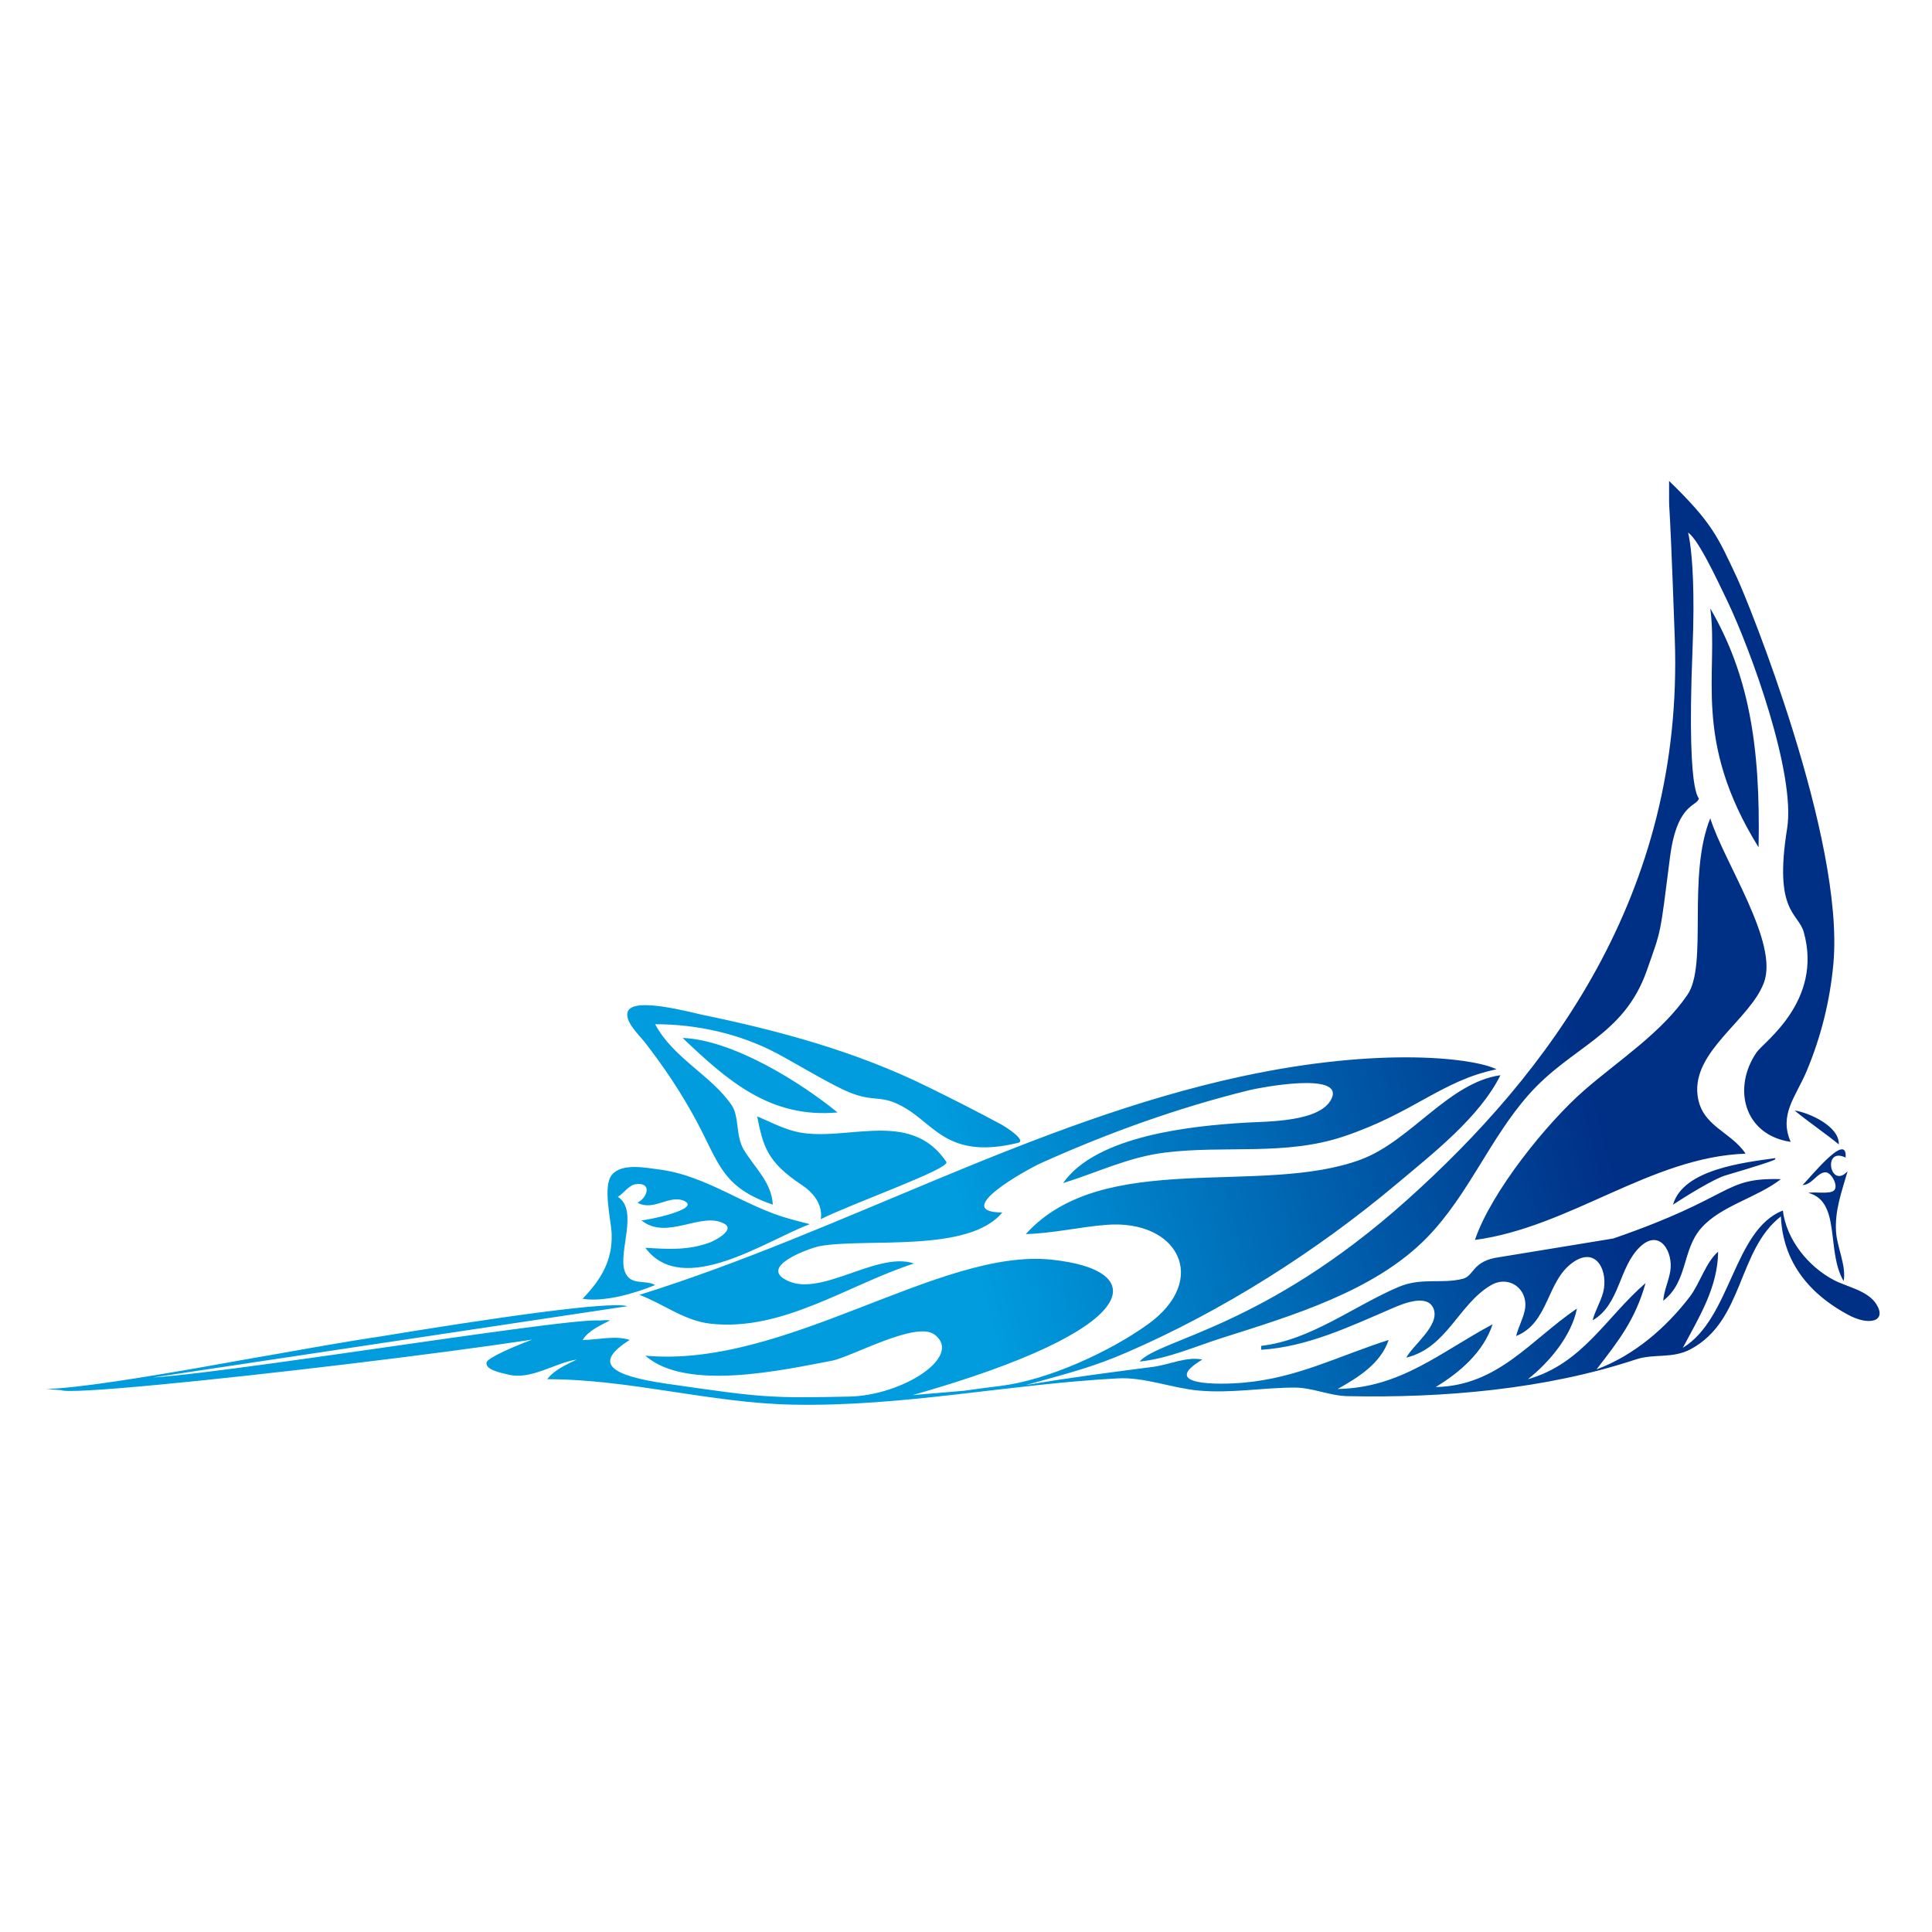
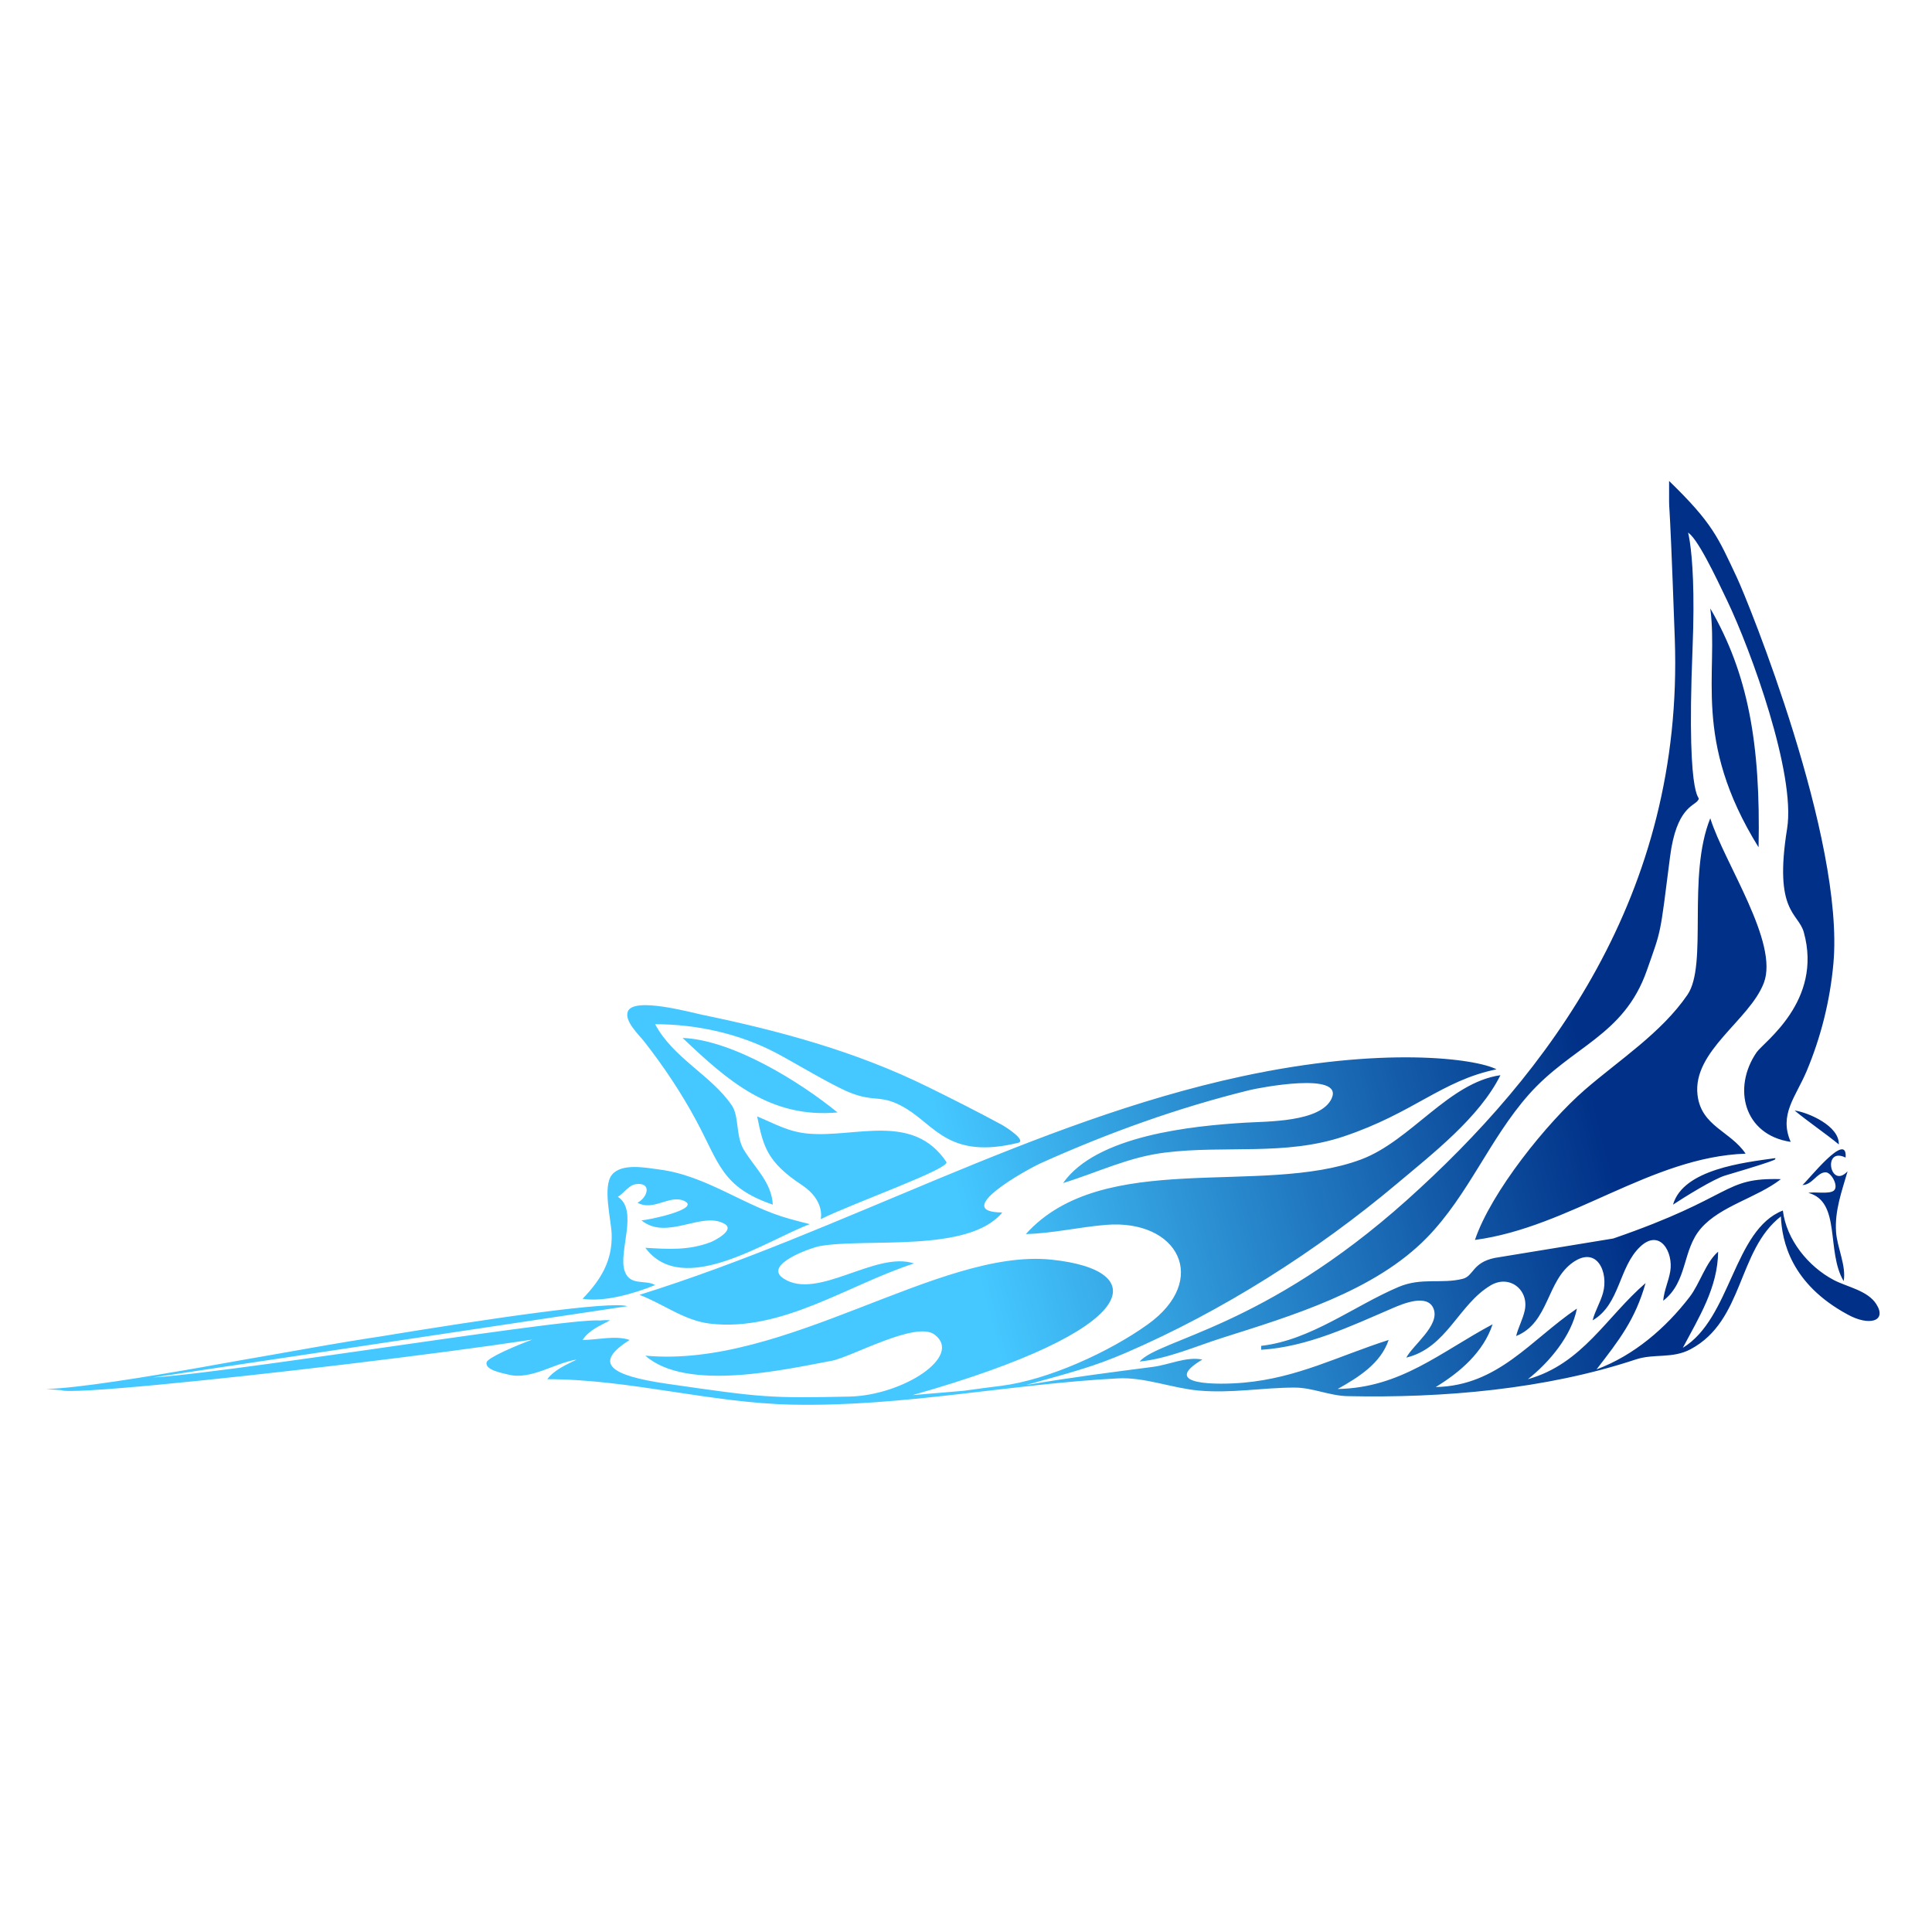
<svg xmlns="http://www.w3.org/2000/svg" viewBox="0 0 500 500">
  <defs>
    <linearGradient id="a" gradientUnits="userSpaceOnUse" x1="518.924" y1="133" x2="518.924" y2="604.06" gradientTransform="matrix(.1275 .49129 -.34193 .08874 392.722 19.085)">
-       <stop offset="0" style="stop-color:#002f86" />
-       <stop offset="1" style="stop-color:#009cde" />
+       <stop offset="0" style="stop-color: rgb(0, 48, 135);" />
+       <stop offset="1" style="stop-color: rgb(69, 200, 255);" />
    </linearGradient>
  </defs>
  <path style="stroke:none;fill:url(#a)" d="M431.961 124.47c.021 13.603-.211-6.405 1.473 40.839 2.364 66.342-32.953 112.691-69.345 145.282-36.958 33.1-63.979 35.919-69.169 41.775 7.247-.705 14.415-3.904 21.317-6.1 17.999-5.729 39.528-12.084 53.07-25.988 10.713-11 16.228-25.553 26.281-36.937 11.18-12.66 24.654-15.179 30.609-32.18 3.829-10.934 3.326-8.369 6.011-29.424 1.623-12.723 6.225-13.128 7.188-14.55 1.324-1.955-3.133 4.434-1.367-39.314 1.196-29.634-2.576-34.107-1.5-30.206 2.472.845 7.627 11.858 10.456 17.765 6.143 12.826 17.795 44.847 15.517 59.01-3.501 21.77 2.899 21.671 4.33 26.85 4.922 17.808-10.407 28.407-12.22 31.041-6.319 9.182-3.336 21.384 8.818 23.185-3.1-7.078 1.322-11.662 4.108-18.272a93.793 93.793 0 0 0 6.948-27.915c2.892-32.23-22.11-93.767-24.97-99.848-4.912-10.441-6.255-14.039-17.555-25.013m10.659 32.992c2.218 16.712-4.845 33.885 12.496 61.816.555-26.702-2.698-44.918-12.496-61.816m0 54.309c-6.068 14.992-.578 37.882-5.909 45.681-6.76 9.885-17.683 16.884-26.575 24.594-9.782 8.482-24.274 26.509-28.423 38.851 24.641-3.304 45.541-21.464 70.043-22.333-3.878-5.813-11.515-7.071-12.443-15.227-1.291-11.335 13.442-19.281 17.154-28.932 4.007-10.415-10.231-31.073-13.847-42.634M200.006 311.76c-.327-5.823-4.667-9.49-7.514-14.212-2.111-3.503-1.169-8.611-3.096-11.462-5.241-7.759-15.208-12.246-19.844-21.021 10.793 0 21.866 2.447 31.469 7.521 4.431 2.342 14.198 8.248 18.82 10.126 6.825 2.77 8.149.243 14.678 4.189 7.574 4.577 11.298 13.153 28.947 8.869 2.34-.567-3.137-4.102-4.238-4.698-6.303-3.41-12.699-6.636-19.126-9.803-18.534-9.135-38.229-14.484-58.369-18.643-2.979-.616-17.729-4.707-19.247-.86-.987 2.502 2.953 6.126 4.307 7.867 5.014 6.445 9.48 13.114 13.353 20.302 5.981 11.102 6.648 17.323 19.86 21.825m-23.348-43.142c11.819 11.241 22.782 20.831 40.096 19.287-9.639-7.873-27.104-18.773-40.096-19.287m-11.167 66.49c6.179 2.332 11.575 6.67 18.272 7.447 18.717 2.173 35.733-10.073 52.786-15.568-9.908-3.356-25.025 9.709-33.807 3.866-5.379-3.578 7.227-7.969 9.444-8.364 12.137-2.157 38.503 1.866 47.204-8.698-13.532-.083 6.234-11.087 10.151-12.845 17.416-7.819 35.282-14.248 53.802-18.816 2.466-.608 24.579-4.899 21.264 2.198-2.854 6.112-16.695 5.874-22.28 6.215-13.703.834-38.555 3.265-47.202 15.634 9.022-2.775 16.842-6.713 26.393-7.894 15.604-1.93 31.064.9 46.188-4.158 18.164-6.074 25.392-14.473 39.59-17.387-5.389-2.782-29.417-6.048-65.984 1.836-54.086 11.661-103.016 40.052-155.821 56.534m99.99-15.734c6.836-.157 13.926-1.835 20.81-2.383 18.601-1.481 26.851 14.199 10.769 25.747-9.957 7.15-25.814 14.39-37.943 15.91-15.455 1.939-2.237.627-22.921 2.401 60.115-17.058 61.924-32.36 35.883-35.055-29.018-3.003-68.887 28.218-105.065 24.849 10.618 9.405 35.851 3.634 48.218 1.326 5.088-.95 21.806-10.398 26.625-6.785 7.495 5.616-8.247 15.763-22.057 16.049-20.864.431-22.39.267-47.166-3.314-14.885-2.15-19.176-5.344-9.681-11.337-3.734-1.265-8.283-.001-12.181 0 1.714-2.592 4.44-3.646 7.106-5.075-6.589-.88-31.23 8.629-31.923 10.803-.657 2.058 4.304 2.893 5.529 3.214 5.874 1.543 11.985-2.987 17.765-3.866-2.7 1.329-5.77 2.628-7.614 5.076 21.291 0 42.091 6.154 63.446 6.588 28.58.581 55.985-5.307 84.255-6.801 6.807-.359 13.999 2.525 20.81 3.148 8.501.777 16.472-.747 24.871-.765 4.6-.011 9.049 2.119 13.704 2.218 24.741.526 51.254-1.751 74.611-9.494 4.811-1.594 9.434-.113 14.212-2.663 13.839-7.386 12.052-25.57 23.348-34.359.273 6.39 2.606 17.456 17.258 25.378 5.544 3.087 10.278 1.8 7.444-2.667-2.255-3.552-7.525-4.421-10.997-6.242-6.616-3.47-12.274-10.453-13.197-17.992-12.791 4.983-13.365 27.912-25.886 35.53 4.181-7.905 9.05-15.603 9.136-24.871-3.2 2.731-4.721 8.245-7.349 11.674-6.216 8.109-14.457 15.186-24.119 18.78 5.884-7.614 10.009-12.885 12.688-22.333-10.177 8.771-16.307 20.898-30.453 24.871 5.498-4.321 11.3-11.217 12.689-18.273-11.95 8.078-20.384 19.993-36.545 20.303 6.289-3.824 12.333-9.014 14.72-16.242-13.58 7.252-23.713 16.437-40.098 16.75 5.323-2.993 11.142-6.579 13.197-12.69-13.083 4.173-23.523 9.81-37.56 11.056-6.425.571-21.989.759-10.659-5.98-4.034-.861-8.657 1.35-12.688 1.876-11.021 1.436-20.752 2.651-32.992 4.723 11.813-3.29 17.481-4.723 25.886-8.351 24.989-10.786 49.413-26.31 70.205-43.8 9.173-7.715 21.318-17.135 26.739-28.045-13.39 1.901-23.172 16.967-36.037 21.794-25.753 9.665-66.753-2.882-86.793 19.319m198.964-31.977c3.057 2.574 8.28 6.156 11.435 8.775.192-4.745-7.834-8.262-11.435-8.775m-268.5 1.523c1.572 7.629 2.426 11.718 11.579 17.765 6.118 4.042 4.867 8.844 4.894 8.831 8.211-4.106 33.662-13.093 32.502-14.815-8.672-12.878-23.468-6.229-35.779-7.323-5.129-.457-8.561-2.532-13.196-4.458m270.53 17.765c2.558-.031 3.749-3.267 5.982-3.294 1.505-.018 3.479 3.645 2.135 4.737-1.212.985-4.947.237-6.594.587 8.549 2.262 4.548 15.113 9.136 22.84.732-3.892-1.674-8.679-1.961-12.689-.393-5.517 1.488-10.551 2.977-15.734-4.539 4.854-6.568-6.494-.508-3.553.532-7.207-9.811 6.036-11.167 7.106m-33.499 5.075c3.034-1.992 10.48-6.647 13.566-7.56 16.738-4.952 12.033-4.03 13.01-4.492-8.228 1.147-23.941 2.894-26.576 12.052m-282.204 24.364c5.664.913 13.554-1.405 18.78-3.553-2.589-1.491-6.49.318-7.868-3.567-1.788-5.043 3.663-15.713-1.776-19.274 1.521-.888 2.821-3.007 4.6-3.258 4.298-.608 3.123 3.465.475 4.781 4.06 2.316 8.235-2.131 12.002-.491 4.803 2.091-9.436 5.053-10.986 5.059 6.597 5.383 15.651-2.496 21.535.928 2.751 1.6-2.645 4.368-3.771 4.783-5.705 2.107-10.822 1.75-16.749 1.395 9.73 13.094 31.396-1.982 42.573-6.119-4.481-1.15-.201-.024-5.013-1.312-11.761-3.147-21.523-11.238-34.007-12.84-3.367-.433-9.588-1.714-12.16 1.328-2.537 3-.234 11.666-.111 15.39.231 6.951-2.858 11.911-7.524 16.75m236.02-10.567c-5.82 1.238-5.367 4.662-8.235 5.396-5.466 1.398-10.648-.424-16.63 2.118-11.586 4.922-22.708 13.789-35.539 15.234v1.015c11.982-.735 23.164-6.105 34.007-10.763 2.592-1.114 9.117-3.9 10.639.209 1.585 4.281-5.328 9.28-7.086 12.585 10.504-2.538 13.471-13.726 21.829-18.696 4.878-2.9 9.994 1.174 8.818 6.514-.5 2.273-1.661 4.337-2.223 6.598 8.59-3.436 7.808-14.307 14.768-19.11 6.224-4.296 9.182 2.687 7.718 7.944-.684 2.458-2.06 4.625-2.691 7.106 7.136-4.116 6.714-13.794 12.322-19.07 5.086-4.787 8.607 1.415 7.773 6.381-.439 2.614-1.608 4.941-1.824 7.613 6.442-5.017 4.828-13.068 9.799-18.766 5.08-5.823 14.486-7.882 20.655-12.703-15.196-.431-11.751 4.474-43.379 15.361m-255.127 17.518c-8.828-2.765-121.944 17.733-131.071 19.695m-15.506 2.026c4.42 2.348 148.389-14.88 137.668-16.665 19.597-6.474-89.308 11.818-114.016 13.408 21.133-3.246 60.485-10.843 60.485-10.843-22.141 3.12-70.845 13.222-87.986 13.829" />
</svg>
